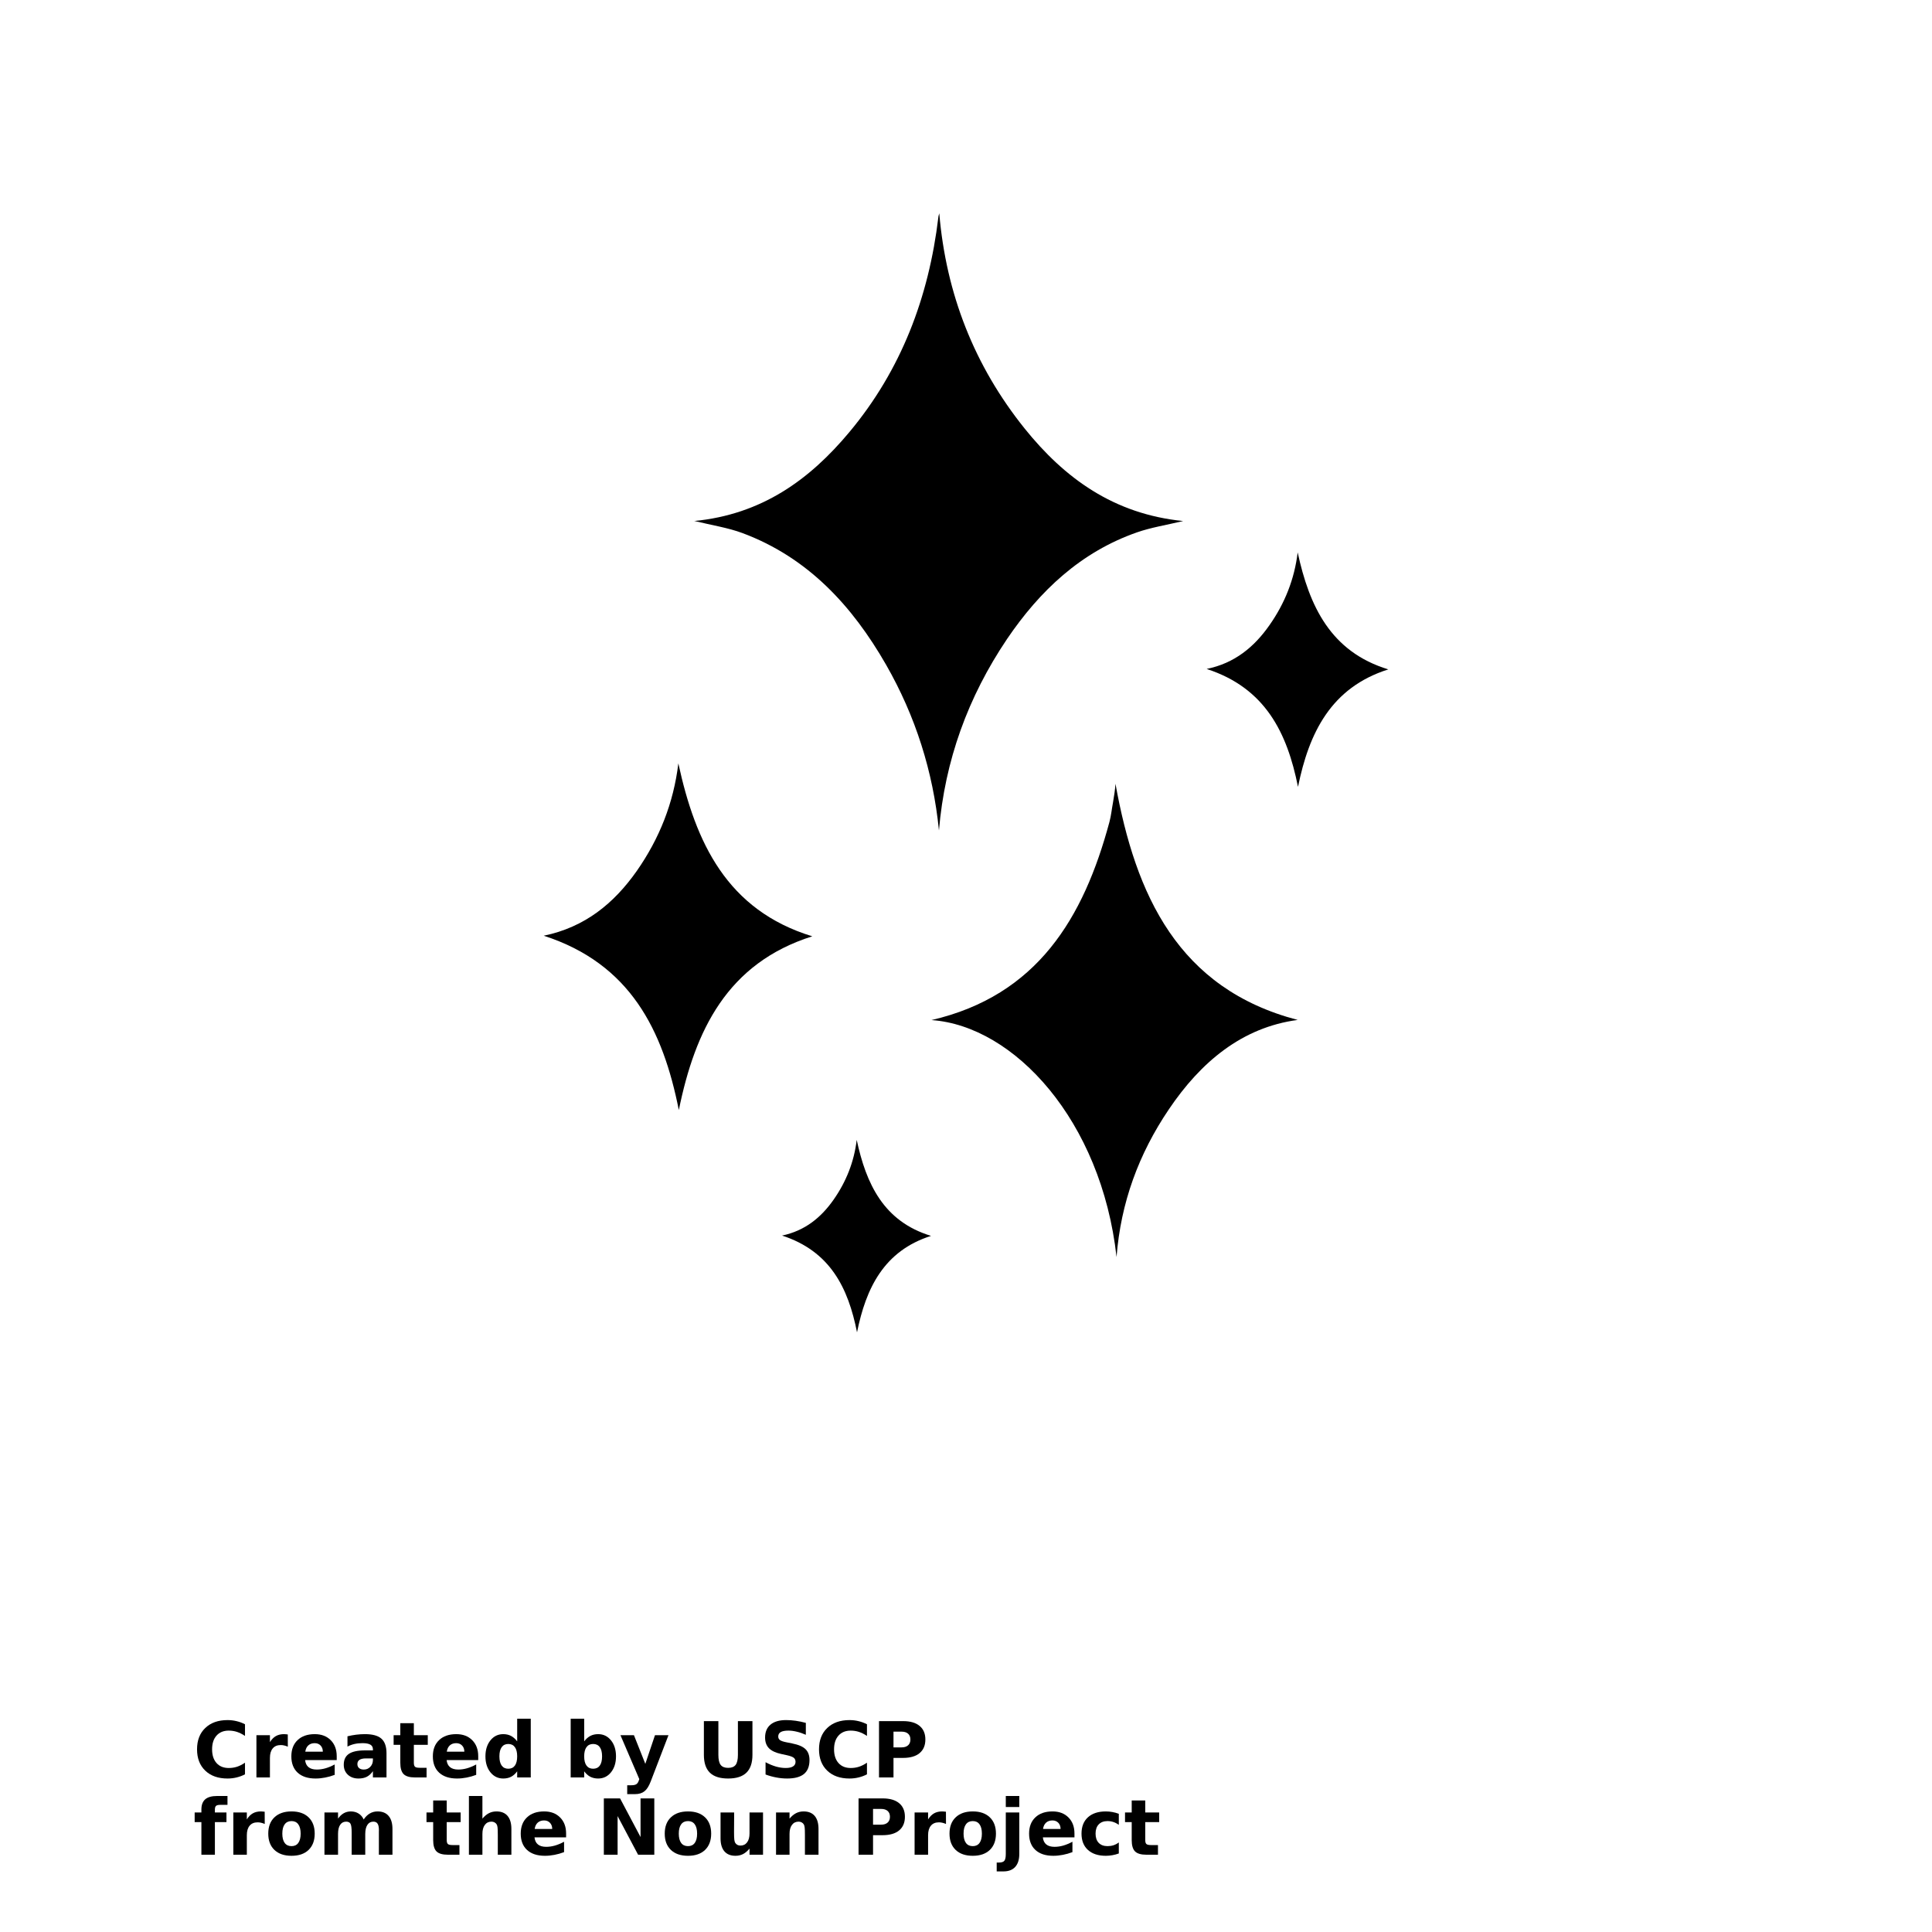
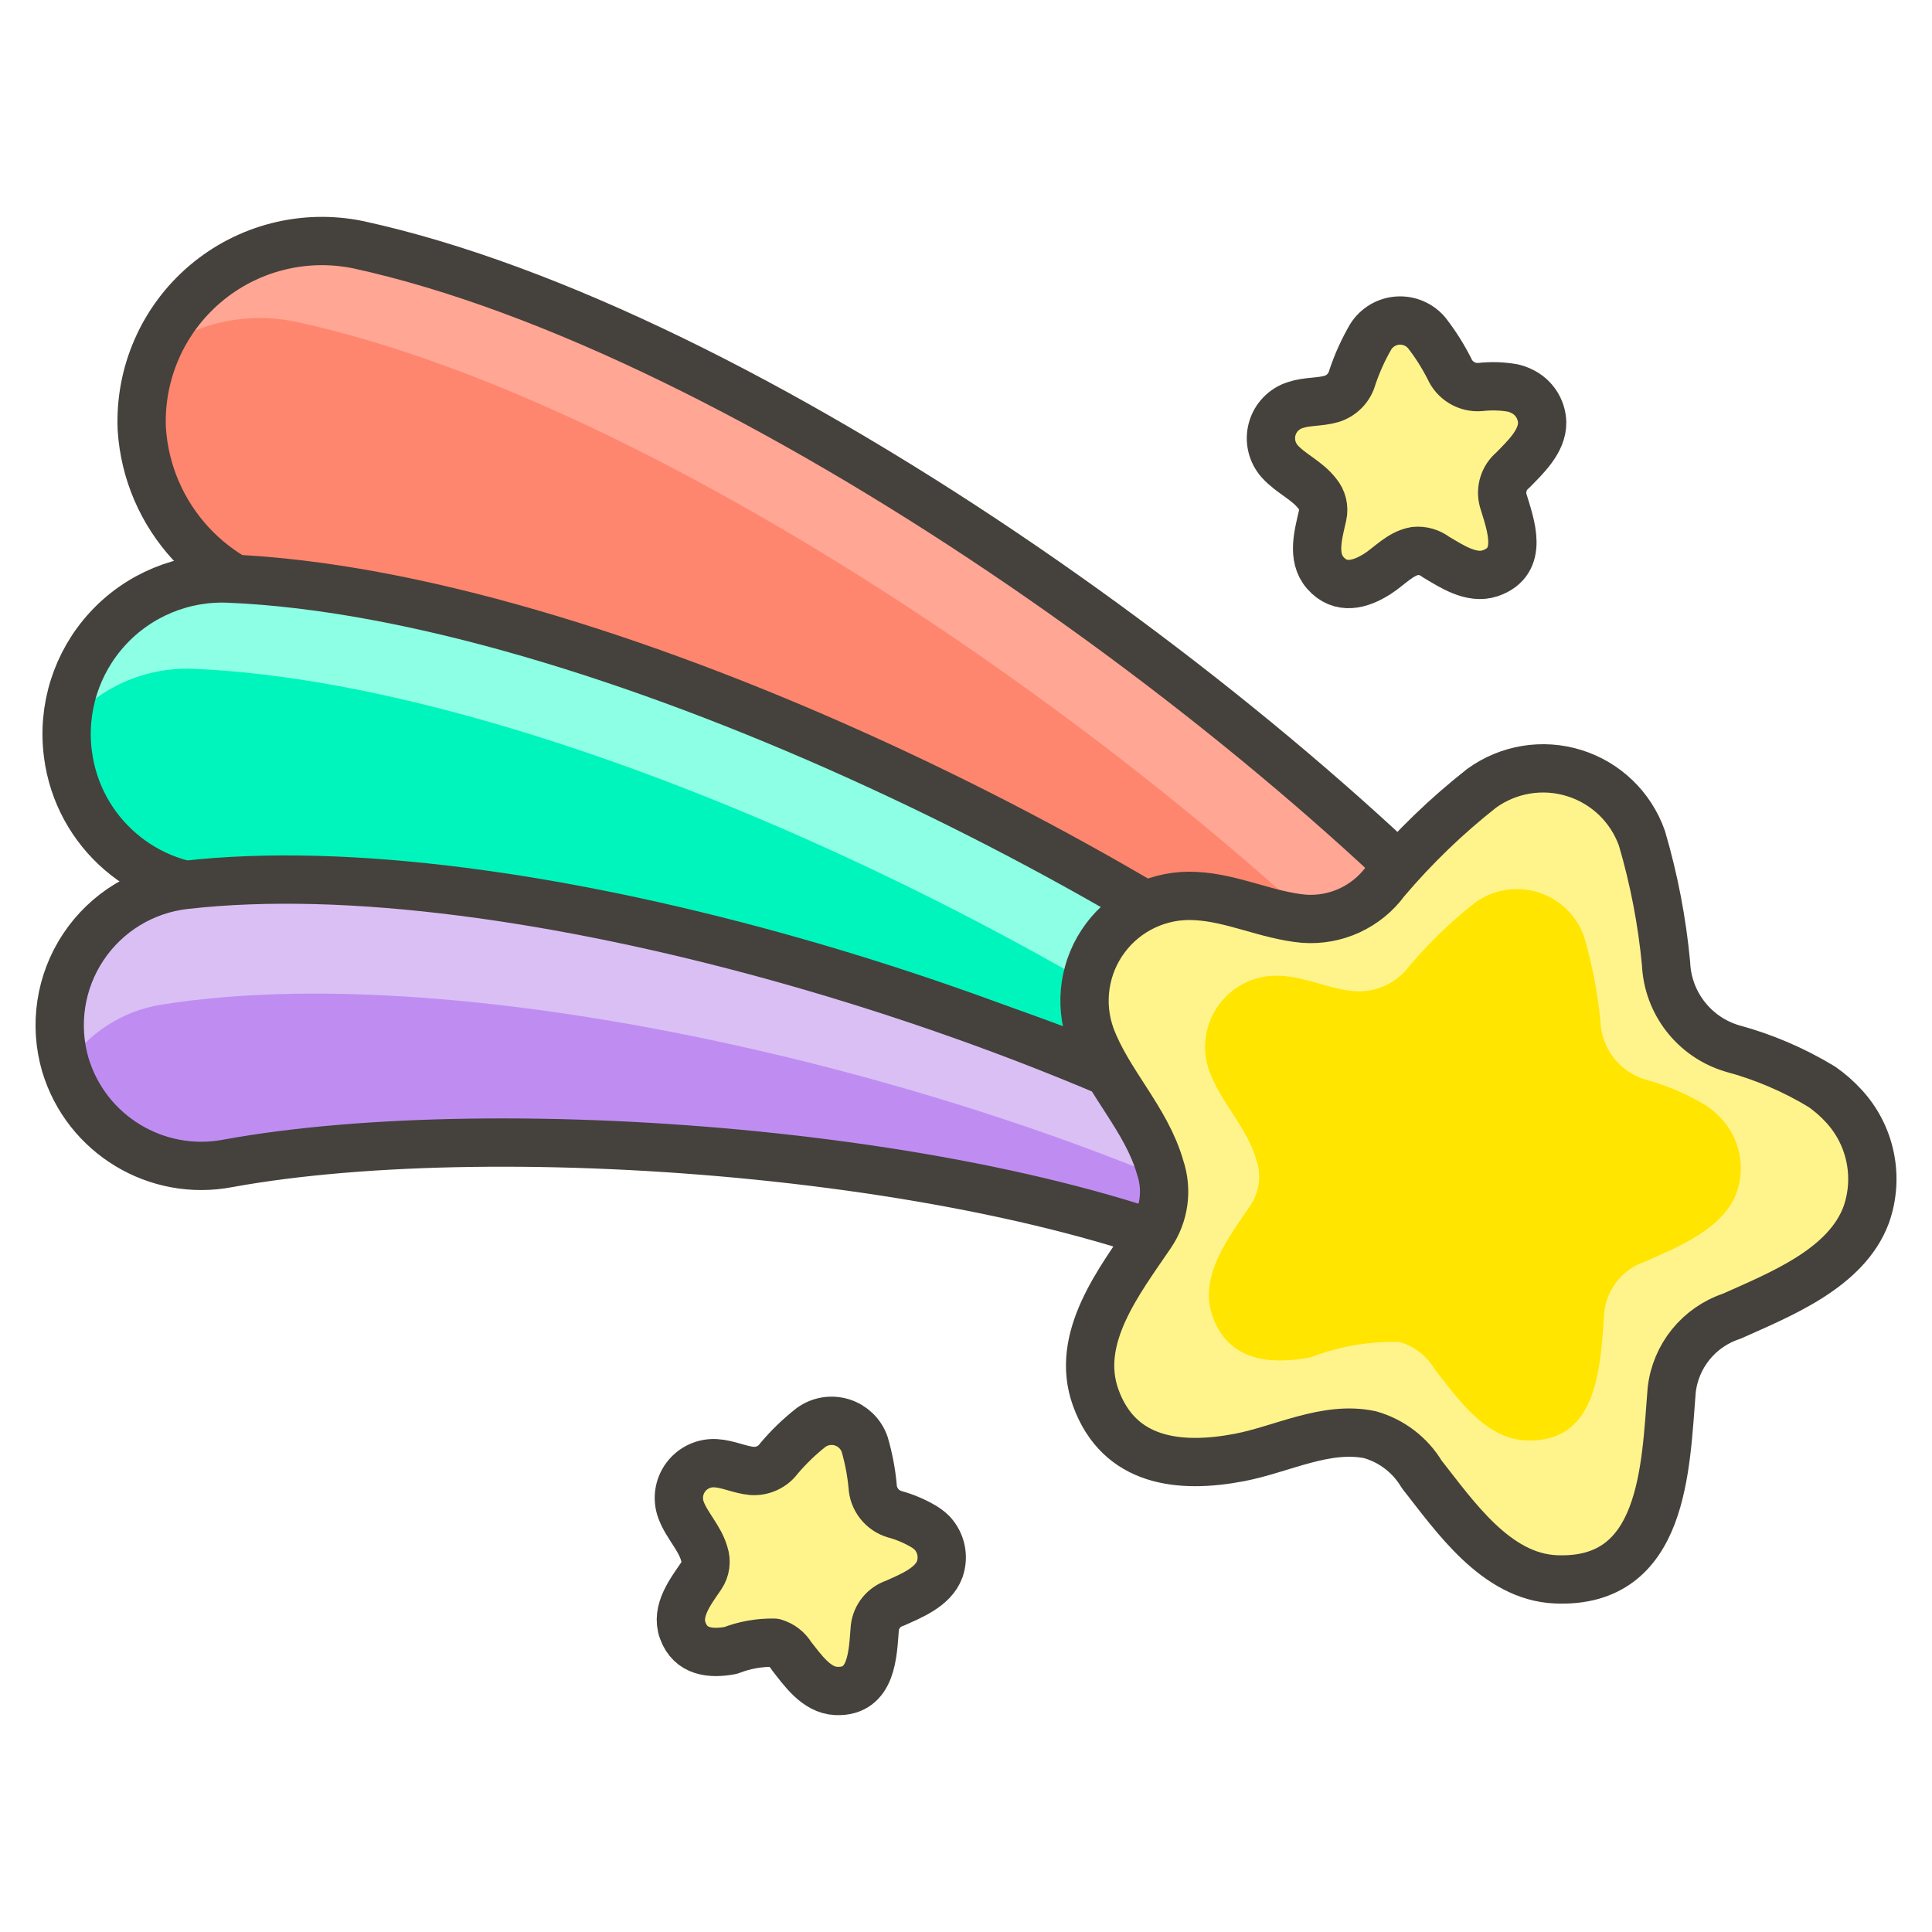
- <svg xmlns="http://www.w3.org/2000/svg" xmlns:xlink="http://www.w3.org/1999/xlink" width="1000pt" height="1000pt" version="1.1" viewBox="0 0 700 700">
-   <defs>
-     <symbol id="f" overflow="visible">
-       <path d="m18.766-1.125c-0.969 0.5-1.98 0.875-3.031 1.125-1.043 0.258-2.137 0.391-3.281 0.391-3.398 0-6.09-0.945-8.078-2.844-1.992-1.906-2.984-4.484-2.984-7.734 0-3.258 0.992-5.836 2.984-7.734 1.988-1.906 4.68-2.859 8.078-2.859 1.145 0 2.238 0.133 3.281 0.391 1.051 0.25 2.062 0.625 3.031 1.125v4.219c-0.98-0.656-1.945-1.141-2.891-1.453-0.949-0.312-1.949-0.469-3-0.469-1.875 0-3.352 0.605-4.422 1.812-1.074 1.199-1.609 2.856-1.609 4.969 0 2.106 0.535 3.762 1.609 4.969 1.07 1.199 2.547 1.797 4.422 1.797 1.051 0 2.051-0.148 3-0.453 0.945-0.312 1.91-0.801 2.891-1.469z" />
-     </symbol>
-     <symbol id="c" overflow="visible">
-       <path d="m13.734-11.141c-0.438-0.195-0.871-0.344-1.297-0.438-0.418-0.102-0.84-0.156-1.266-0.156-1.262 0-2.231 0.406-2.906 1.219-0.68 0.805-1.016 1.953-1.016 3.453v7.062h-4.891v-15.312h4.891v2.516c0.625-1 1.344-1.727 2.156-2.188 0.82-0.469 1.801-0.703 2.938-0.703 0.164 0 0.344 0.012 0.531 0.031 0.195 0.012 0.477 0.039 0.844 0.078z" />
-     </symbol>
-     <symbol id="a" overflow="visible">
-       <path d="m17.641-7.703v1.406h-11.453c0.125 1.148 0.539 2.008 1.25 2.578 0.707 0.574 1.703 0.859 2.984 0.859 1.031 0 2.082-0.148 3.156-0.453 1.082-0.312 2.191-0.773 3.328-1.391v3.766c-1.156 0.438-2.312 0.766-3.469 0.984-1.156 0.227-2.312 0.344-3.469 0.344-2.773 0-4.93-0.703-6.469-2.109-1.531-1.406-2.297-3.379-2.297-5.922 0-2.5 0.754-4.461 2.266-5.891 1.508-1.438 3.582-2.156 6.219-2.156 2.406 0 4.332 0.73 5.781 2.188 1.445 1.449 2.172 3.383 2.172 5.797zm-5.031-1.625c0-0.926-0.273-1.672-0.812-2.234-0.543-0.57-1.25-0.859-2.125-0.859-0.949 0-1.719 0.266-2.312 0.797s-0.965 1.297-1.109 2.297z" />
-     </symbol>
-     <symbol id="k" overflow="visible">
-       <path d="m9.219-6.891c-1.023 0-1.793 0.172-2.312 0.516-0.512 0.344-0.766 0.855-0.766 1.531 0 0.625 0.207 1.117 0.625 1.469 0.414 0.344 0.988 0.516 1.719 0.516 0.926 0 1.703-0.328 2.328-0.984 0.633-0.664 0.953-1.492 0.953-2.484v-0.562zm7.469-1.844v8.734h-4.922v-2.266c-0.656 0.93-1.398 1.605-2.219 2.031-0.824 0.414-1.824 0.625-3 0.625-1.586 0-2.871-0.457-3.859-1.375-0.992-0.926-1.484-2.129-1.484-3.609 0-1.789 0.613-3.102 1.844-3.938 1.238-0.844 3.18-1.266 5.828-1.266h2.891v-0.391c0-0.77-0.309-1.332-0.922-1.688-0.617-0.363-1.57-0.547-2.859-0.547-1.055 0-2.031 0.105-2.938 0.312-0.898 0.211-1.73 0.523-2.5 0.938v-3.734c1.039-0.25 2.086-0.441 3.141-0.578 1.062-0.133 2.125-0.203 3.188-0.203 2.758 0 4.75 0.547 5.969 1.641 1.227 1.086 1.844 2.856 1.844 5.312z" />
-     </symbol>
-     <symbol id="b" overflow="visible">
-       <path d="m7.703-19.656v4.344h5.047v3.5h-5.047v6.5c0 0.711 0.141 1.188 0.422 1.438s0.836 0.375 1.672 0.375h2.516v3.5h-4.188c-1.938 0-3.312-0.398-4.125-1.203-0.805-0.812-1.203-2.18-1.203-4.109v-6.5h-2.422v-3.5h2.422v-4.344z" />
-     </symbol>
-     <symbol id="j" overflow="visible">
-       <path d="m12.766-13.078v-8.203h4.922v21.281h-4.922v-2.219c-0.668 0.906-1.406 1.57-2.219 1.984s-1.758 0.625-2.828 0.625c-1.887 0-3.434-0.75-4.641-2.25-1.211-1.5-1.812-3.426-1.812-5.781 0-2.363 0.602-4.297 1.812-5.797 1.207-1.5 2.754-2.25 4.641-2.25 1.062 0 2 0.215 2.812 0.641 0.82 0.43 1.566 1.086 2.234 1.969zm-3.219 9.922c1.039 0 1.836-0.379 2.391-1.141 0.551-0.77 0.828-1.883 0.828-3.344 0-1.457-0.277-2.566-0.828-3.328-0.555-0.77-1.352-1.156-2.391-1.156-1.043 0-1.84 0.387-2.391 1.156-0.555 0.762-0.828 1.871-0.828 3.328 0 1.461 0.273 2.574 0.828 3.344 0.551 0.762 1.348 1.141 2.391 1.141z" />
-     </symbol>
-     <symbol id="i" overflow="visible">
-       <path d="m10.5-3.156c1.051 0 1.852-0.379 2.406-1.141 0.551-0.77 0.828-1.883 0.828-3.344 0-1.457-0.277-2.566-0.828-3.328-0.555-0.77-1.355-1.156-2.406-1.156-1.055 0-1.859 0.387-2.422 1.156-0.555 0.773-0.828 1.883-0.828 3.328 0 1.449 0.273 2.559 0.828 3.328 0.562 0.773 1.367 1.156 2.422 1.156zm-3.25-9.922c0.676-0.883 1.422-1.539 2.234-1.969 0.82-0.426 1.766-0.641 2.828-0.641 1.895 0 3.445 0.75 4.656 2.25 1.207 1.5 1.812 3.434 1.812 5.797 0 2.356-0.605 4.281-1.812 5.781-1.211 1.5-2.762 2.25-4.656 2.25-1.062 0-2.008-0.211-2.828-0.625-0.812-0.426-1.559-1.086-2.234-1.984v2.219h-4.891v-21.281h4.891z" />
-     </symbol>
-     <symbol id="h" overflow="visible">
-       <path d="m0.344-15.312h4.891l4.125 10.391 3.5-10.391h4.891l-6.438 16.766c-0.648 1.695-1.402 2.883-2.266 3.562-0.867 0.688-2 1.031-3.406 1.031h-2.844v-3.219h1.531c0.832 0 1.438-0.137 1.812-0.406 0.383-0.262 0.68-0.73 0.891-1.406l0.141-0.422z" />
-     </symbol>
-     <symbol id="g" overflow="visible">
-       <path d="m2.578-20.406h5.25v12.234c0 1.688 0.273 2.898 0.828 3.625 0.551 0.719 1.453 1.078 2.703 1.078 1.258 0 2.164-0.359 2.719-1.078 0.551-0.727 0.828-1.938 0.828-3.625v-12.234h5.266v12.234c0 2.887-0.73 5.039-2.188 6.453-1.449 1.406-3.656 2.109-6.625 2.109-2.961 0-5.164-0.703-6.609-2.109-1.449-1.414-2.172-3.566-2.172-6.453z" />
-     </symbol>
-     <symbol id="t" overflow="visible">
-       <path d="m16.781-19.766v4.312c-1.125-0.5-2.227-0.875-3.297-1.125-1.062-0.258-2.07-0.391-3.016-0.391-1.25 0-2.18 0.18-2.781 0.531-0.605 0.344-0.906 0.883-0.906 1.609 0 0.543 0.203 0.969 0.609 1.281 0.406 0.305 1.141 0.562 2.203 0.781l2.25 0.453c2.269 0.449 3.879 1.141 4.828 2.078 0.957 0.93 1.438 2.246 1.438 3.953 0 2.25-0.668 3.93-2 5.031-1.336 1.094-3.371 1.641-6.109 1.641-1.305 0-2.606-0.125-3.906-0.375-1.305-0.238-2.606-0.598-3.906-1.078v-4.453c1.301 0.699 2.562 1.227 3.781 1.578 1.219 0.344 2.391 0.516 3.516 0.516 1.156 0 2.035-0.188 2.641-0.562 0.613-0.383 0.922-0.938 0.922-1.656 0-0.633-0.211-1.125-0.625-1.469-0.418-0.344-1.246-0.656-2.484-0.938l-2.031-0.438c-2.043-0.438-3.539-1.133-4.484-2.094-0.938-0.957-1.406-2.25-1.406-3.875 0-2.031 0.656-3.594 1.969-4.688s3.195-1.641 5.656-1.641c1.125 0 2.273 0.086 3.453 0.25 1.188 0.168 2.414 0.422 3.688 0.766z" />
-     </symbol>
-     <symbol id="e" overflow="visible">
-       <path d="m2.578-20.406h8.734c2.594 0 4.582 0.578 5.969 1.734 1.395 1.148 2.094 2.789 2.094 4.922 0 2.137-0.699 3.781-2.094 4.938-1.387 1.156-3.375 1.734-5.969 1.734h-3.484v7.078h-5.25zm5.25 3.812v5.703h2.922c1.02 0 1.805-0.25 2.359-0.75 0.562-0.5 0.844-1.203 0.844-2.109 0-0.914-0.281-1.617-0.844-2.109-0.555-0.488-1.34-0.734-2.359-0.734z" />
-     </symbol>
-     <symbol id="s" overflow="visible">
-       <path d="m12.422-21.281v3.219h-2.703c-0.688 0-1.172 0.125-1.453 0.375-0.273 0.25-0.406 0.688-0.406 1.312v1.062h4.188v3.5h-4.188v11.812h-4.891v-11.812h-2.438v-3.5h2.438v-1.062c0-1.664 0.461-2.898 1.391-3.703 0.926-0.801 2.367-1.203 4.328-1.203z" />
-     </symbol>
-     <symbol id="d" overflow="visible">
-       <path d="m9.641-12.188c-1.086 0-1.914 0.391-2.484 1.172-0.574 0.781-0.859 1.906-0.859 3.375s0.285 2.594 0.859 3.375c0.57 0.773 1.398 1.156 2.484 1.156 1.062 0 1.875-0.383 2.438-1.156 0.57-0.781 0.859-1.906 0.859-3.375s-0.289-2.594-0.859-3.375c-0.562-0.781-1.375-1.172-2.438-1.172zm0-3.5c2.633 0 4.691 0.715 6.172 2.141 1.477 1.418 2.219 3.387 2.219 5.906 0 2.512-0.742 4.481-2.219 5.906-1.48 1.418-3.539 2.125-6.172 2.125-2.648 0-4.715-0.707-6.203-2.125-1.492-1.426-2.234-3.394-2.234-5.906 0-2.519 0.742-4.488 2.234-5.906 1.488-1.426 3.555-2.141 6.203-2.141z" />
-     </symbol>
-     <symbol id="r" overflow="visible">
-       <path d="m16.547-12.766c0.613-0.945 1.348-1.672 2.203-2.172 0.852-0.5 1.789-0.75 2.812-0.75 1.758 0 3.098 0.547 4.016 1.641 0.926 1.086 1.391 2.656 1.391 4.719v9.328h-4.922v-7.984-0.359c0.008-0.133 0.016-0.32 0.016-0.562 0-1.082-0.164-1.863-0.484-2.344-0.312-0.488-0.824-0.734-1.531-0.734-0.93 0-1.648 0.387-2.156 1.156-0.512 0.762-0.773 1.867-0.781 3.312v7.516h-4.922v-7.984c0-1.695-0.148-2.785-0.438-3.266-0.293-0.488-0.812-0.734-1.562-0.734-0.938 0-1.664 0.387-2.172 1.156-0.512 0.762-0.766 1.859-0.766 3.297v7.531h-4.922v-15.312h4.922v2.234c0.602-0.863 1.289-1.516 2.062-1.953 0.781-0.438 1.641-0.656 2.578-0.656 1.062 0 2 0.258 2.812 0.766 0.812 0.512 1.426 1.23 1.844 2.156z" />
-     </symbol>
-     <symbol id="q" overflow="visible">
-       <path d="m17.75-9.328v9.328h-4.922v-7.109c0-1.344-0.031-2.266-0.094-2.766s-0.168-0.867-0.312-1.109c-0.188-0.312-0.449-0.555-0.781-0.734-0.324-0.176-0.695-0.266-1.109-0.266-1.023 0-1.824 0.398-2.406 1.188-0.586 0.781-0.875 1.871-0.875 3.266v7.531h-4.891v-21.281h4.891v8.203c0.738-0.883 1.52-1.539 2.344-1.969 0.832-0.426 1.75-0.641 2.75-0.641 1.77 0 3.113 0.547 4.031 1.641 0.914 1.086 1.375 2.656 1.375 4.719z" />
-     </symbol>
-     <symbol id="p" overflow="visible">
-       <path d="m2.578-20.406h5.875l7.422 14v-14h4.984v20.406h-5.875l-7.422-14v14h-4.984z" />
-     </symbol>
-     <symbol id="o" overflow="visible">
-       <path d="m2.188-5.969v-9.344h4.922v1.531c0 0.836-0.008 1.875-0.016 3.125-0.012 1.25-0.016 2.086-0.016 2.5 0 1.242 0.031 2.133 0.094 2.672 0.07 0.543 0.18 0.934 0.328 1.172 0.207 0.324 0.473 0.574 0.797 0.75 0.32 0.168 0.691 0.25 1.109 0.25 1.02 0 1.82-0.391 2.406-1.172 0.582-0.781 0.875-1.867 0.875-3.266v-7.562h4.891v15.312h-4.891v-2.219c-0.742 0.898-1.523 1.559-2.344 1.984-0.824 0.414-1.734 0.625-2.734 0.625-1.762 0-3.106-0.539-4.031-1.625-0.93-1.082-1.391-2.66-1.391-4.734z" />
-     </symbol>
-     <symbol id="n" overflow="visible">
-       <path d="m17.75-9.328v9.328h-4.922v-7.141c0-1.32-0.031-2.234-0.094-2.734s-0.168-0.867-0.312-1.109c-0.188-0.312-0.449-0.555-0.781-0.734-0.324-0.176-0.695-0.266-1.109-0.266-1.023 0-1.824 0.398-2.406 1.188-0.586 0.781-0.875 1.871-0.875 3.266v7.531h-4.891v-15.312h4.891v2.234c0.738-0.883 1.52-1.539 2.344-1.969 0.832-0.426 1.75-0.641 2.75-0.641 1.77 0 3.113 0.547 4.031 1.641 0.914 1.086 1.375 2.656 1.375 4.719z" />
-     </symbol>
-     <symbol id="m" overflow="visible">
-       <path d="m2.359-15.312h4.891v15.031c0 2.051-0.496 3.617-1.484 4.703-0.98 1.082-2.406 1.625-4.281 1.625h-2.422v-3.219h0.859c0.926 0 1.562-0.211 1.906-0.625 0.352-0.418 0.531-1.246 0.531-2.484zm0-5.969h4.891v4h-4.891z" />
-     </symbol>
-     <symbol id="l" overflow="visible">
-       <path d="m14.719-14.828v3.984c-0.656-0.457-1.324-0.797-2-1.016-0.668-0.219-1.359-0.328-2.078-0.328-1.367 0-2.434 0.402-3.203 1.203-0.762 0.793-1.141 1.906-1.141 3.344 0 1.43 0.379 2.543 1.141 3.344 0.77 0.793 1.836 1.188 3.203 1.188 0.758 0 1.484-0.109 2.172-0.328 0.688-0.227 1.32-0.566 1.906-1.016v4c-0.762 0.281-1.539 0.488-2.328 0.625-0.781 0.145-1.574 0.219-2.375 0.219-2.762 0-4.922-0.707-6.484-2.125-1.555-1.414-2.328-3.383-2.328-5.906 0-2.531 0.773-4.504 2.328-5.922 1.562-1.414 3.723-2.125 6.484-2.125 0.801 0 1.594 0.074 2.375 0.219 0.781 0.137 1.555 0.352 2.328 0.641z" />
-     </symbol>
-   </defs>
-   <g>
-     <path d="m251.44 188.78c24.527-2.352 41.887-14.953 56.281-32.199 18.816-22.512 28.785-48.887 32.258-77.84 0-0.449 0.223-0.895 0.336-1.457 2.465 29.176 12.711 55.273 30.91 77.953 14.449 17.977 32.258 31.023 57.457 33.543-6.383 1.512-11.703 2.352-16.688 4.09-20.383 7.113-35.281 21.168-47.152 38.695-14.113 20.945-22.512 44.016-24.641 69.328-2.129-21.391-8.512-41.441-19.152-60.031-12.266-21.391-28.336-38.863-52.023-47.711-5.266-1.961-10.922-2.801-17.586-4.426z" />
-     <path d="m337.46 369.6c38.414-8.902 55.16-37.016 64.512-71.793 0.617-2.297 0.84-4.703 1.289-7.055 0.391-2.352 0.785-4.703 0.895-6.777 7.281 40.375 22.734 74.258 66.023 85.566-20.16 2.688-35.113 15.23-46.703 32.426-10.863 16.07-17.414 33.77-18.93 53.48-5.488-49.504-37.129-83.719-66.977-85.848z" />
-     <path d="m294.28 339.25c-30.801 9.742-42.449 34.105-48.328 62.945-5.769-29.008-17.586-53.031-48.945-63.168 14.953-3.078 25.48-11.762 33.711-23.465 8.176-11.703 13.328-24.586 15.062-38.977 6.215 28.672 17.586 53.199 48.551 62.664z" />
-     <path d="m502.99 242.54c-20.832 6.609-28.727 23.07-32.703 42.559-3.922-19.656-11.871-35.84-33.098-42.727 10.137-2.07 17.246-7.953 22.793-15.902 5.543-7.894 9.016-16.633 10.191-26.32 4.199 19.375 11.871 36.008 32.871 42.391z" />
-     <path d="m337.34 447.78c-17.078 5.434-23.574 18.93-26.824 34.945-3.191-16.129-9.742-29.398-27.16-35.055 8.289-1.734 14.168-6.551 18.703-13.047s7.391-13.664 8.344-21.617c3.414 15.902 9.742 29.566 26.938 34.777z" />
-     <use x="70" y="644" xlink:href="#f" />
-     <use x="90.551" y="644" xlink:href="#c" />
-     <use x="104.359" y="644" xlink:href="#a" />
-     <use x="123.348" y="644" xlink:href="#k" />
-     <use x="142.242" y="644" xlink:href="#b" />
-     <use x="155.629" y="644" xlink:href="#a" />
-     <use x="174.617" y="644" xlink:href="#j" />
-     <use x="204.41" y="644" xlink:href="#i" />
-     <use x="224.453" y="644" xlink:href="#h" />
-     <use x="252.453" y="644" xlink:href="#g" />
-     <use x="275.188" y="644" xlink:href="#t" />
-     <use x="295.352" y="644" xlink:href="#f" />
-     <use x="315.902" y="644" xlink:href="#e" />
-     <use x="70" y="672" xlink:href="#s" />
-     <use x="82.184" y="672" xlink:href="#c" />
-     <use x="95.992" y="672" xlink:href="#d" />
-     <use x="115.227" y="672" xlink:href="#r" />
-     <use x="154.152" y="672" xlink:href="#b" />
-     <use x="167.535" y="672" xlink:href="#q" />
-     <use x="187.469" y="672" xlink:href="#a" />
-     <use x="216.207" y="672" xlink:href="#p" />
-     <use x="239.641" y="672" xlink:href="#d" />
-     <use x="258.879" y="672" xlink:href="#o" />
-     <use x="278.812" y="672" xlink:href="#n" />
-     <use x="308.492" y="672" xlink:href="#e" />
-     <use x="329.016" y="672" xlink:href="#c" />
-     <use x="342.82" y="672" xlink:href="#d" />
-     <use x="362.059" y="672" xlink:href="#m" />
-     <use x="371.656" y="672" xlink:href="#a" />
-     <use x="390.648" y="672" xlink:href="#l" />
-     <use x="407.242" y="672" xlink:href="#b" />
-   </g>
+ <svg xmlns="http://www.w3.org/2000/svg" viewBox="0 0 50 50" height="250" width="250">
+   <defs />
+   <path d="M37.286 29.149c-6.2-6.336-21.094-12.6-29.506-13.578A4.831 4.831 0 0 1 3.669 11.1a4.666 4.666 0 0 1 5.61-4.765C19.326 8.528 33.423 18.657 40.1 26.458a1.508 1.508 0 0 1-.007 1.983l-.591.671a1.509 1.509 0 0 1-2.216.037z" fill="#ff866e" />
+   <path d="M40.1 26.458c-6.678-7.8-20.775-17.93-30.822-20.121a4.634 4.634 0 0 0-5.247 2.78 4.546 4.546 0 0 1 3.669-.78c10.047 2.191 24.143 12.32 30.822 20.121a1.508 1.508 0 0 1 .354 1.069 1.475 1.475 0 0 0 .631-.415l.591-.671a1.508 1.508 0 0 0 .002-1.983z" fill="#ffa694" />
+   <path d="M37.286 29.149c-6.2-6.336-21.094-12.6-29.506-13.578A4.831 4.831 0 0 1 3.669 11.1h0a4.666 4.666 0 0 1 5.61-4.765C19.326 8.528 33.423 18.657 40.1 26.458a1.508 1.508 0 0 1-.007 1.983l-.591.671a1.509 1.509 0 0 1-2.216.037z" fill="none" stroke="#45413c" stroke-linecap="round" stroke-linejoin="round" stroke-width="1.25px" />
+   <path d="M34.713 30.926c-6.329-4.694-20.965-8.15-28.9-7.918a4 4 0 0 1-4.055-3.491 4.025 4.025 0 0 1 4.169-4.543c9.446.394 23.7 7.407 30.853 13.373a1.546 1.546 0 0 1 .159 2.212l-.139.157a1.541 1.541 0 0 1-2.087.21z" fill="#00f5bc" />
+   <path d="M36.776 28.348c-7.151-5.967-21.407-12.98-30.853-13.374a4.017 4.017 0 0 0-4.183 3.8 4.01 4.01 0 0 1 3.266-1.465c9.446.394 23.7 7.408 30.853 13.374a1.529 1.529 0 0 1 .35.428 1.5 1.5 0 0 0 .587-.393l.139-.157a1.545 1.545 0 0 0-.159-2.213z" fill="#8cffe4" />
+   <path d="M34.713 30.926c-6.329-4.694-20.965-8.15-28.9-7.918a4 4 0 0 1-4.055-3.491h0a4.025 4.025 0 0 1 4.169-4.543c9.446.394 23.7 7.407 30.853 13.373a1.546 1.546 0 0 1 .159 2.212l-.139.157a1.541 1.541 0 0 1-2.087.21z" fill="none" stroke="#45413c" stroke-linecap="round" stroke-linejoin="round" stroke-width="1.25px" />
+   <path d="M32.769 33.135c-6.341-3.276-19.78-4.318-26.861-3.029a3.674 3.674 0 0 1-4.216-2.547 3.653 3.653 0 0 1 3.1-4.657c8.493-.966 22.187 3.29 29.458 7.622a1.5 1.5 0 0 1 .485 2.1 1.5 1.5 0 0 1-1.966.511z" fill="#bf8df2" />
+   <path d="M34.252 30.524c-7.271-4.332-20.965-8.589-29.458-7.624a3.652 3.652 0 0 0-3.1 4.657c0 .013.011.025.015.039A3.635 3.635 0 0 1 4.176 26c8.441-1.347 22.312 2.289 29.771 6.29a1.458 1.458 0 0 1 .574.562 1.467 1.467 0 0 0 .216-.229 1.5 1.5 0 0 0-.485-2.099z" fill="#dabff5" />
+   <path d="M32.769 33.135c-6.341-3.276-19.78-4.318-26.861-3.029a3.674 3.674 0 0 1-4.216-2.547h0a3.653 3.653 0 0 1 3.1-4.657c8.493-.966 22.187 3.29 29.458 7.622a1.5 1.5 0 0 1 .485 2.1h0a1.5 1.5 0 0 1-1.966.511z" fill="none" stroke="#45413c" stroke-linecap="round" stroke-linejoin="round" stroke-width="1.25px" />
+   <path d="M47.149 28.126a8.972 8.972 0 0 0-2.319-.992 2.4 2.4 0 0 1-1.713-2.2 17.234 17.234 0 0 0-.624-3.24 2.712 2.712 0 0 0-4.147-1.294 17.133 17.133 0 0 0-2.488 2.4 2.4 2.4 0 0 1-2.112.977c-.958-.087-1.839-.54-2.81-.588a2.714 2.714 0 0 0-2.707 3.632c.447 1.2 1.437 2.14 1.794 3.387a1.963 1.963 0 0 1-.232 1.73c-.816 1.207-1.992 2.69-1.434 4.233.606 1.676 2.171 1.844 3.722 1.548 1.093-.209 2.24-.828 3.377-.589a2.289 2.289 0 0 1 1.338 1.025c.866 1.1 1.924 2.652 3.469 2.718 2.813.122 2.838-2.9 3-4.894a2.281 2.281 0 0 1 1.552-1.915c1.245-.56 2.967-1.232 3.483-2.627a2.782 2.782 0 0 0-.58-2.812 3.422 3.422 0 0 0-.569-.499z" fill="#fff48c" />
+   <path d="M44.161 28.615a6.084 6.084 0 0 0-1.577-.675 1.633 1.633 0 0 1-1.164-1.5 11.733 11.733 0 0 0-.424-2.2 1.843 1.843 0 0 0-2.82-.88 11.583 11.583 0 0 0-1.692 1.629 1.634 1.634 0 0 1-1.436.664c-.651-.059-1.25-.367-1.91-.4a1.844 1.844 0 0 0-1.84 2.469c.3.818.976 1.456 1.219 2.3a1.336 1.336 0 0 1-.158 1.177c-.554.82-1.354 1.829-.975 2.877.412 1.14 1.476 1.254 2.531 1.053a5.981 5.981 0 0 1 2.3-.4 1.556 1.556 0 0 1 .91.7c.588.749 1.307 1.8 2.358 1.849 1.912.082 1.93-1.973 2.038-3.328a1.552 1.552 0 0 1 1.056-1.3c.846-.381 2.017-.837 2.367-1.786a1.891 1.891 0 0 0-.393-1.912 2.391 2.391 0 0 0-.39-.337z" fill="#ffe500" />
+   <path d="M47.149 28.126a8.972 8.972 0 0 0-2.319-.992 2.4 2.4 0 0 1-1.713-2.2 17.234 17.234 0 0 0-.624-3.24 2.712 2.712 0 0 0-4.147-1.294 17.133 17.133 0 0 0-2.488 2.4 2.4 2.4 0 0 1-2.112.977c-.958-.087-1.839-.54-2.81-.588a2.714 2.714 0 0 0-2.707 3.632c.447 1.2 1.437 2.14 1.794 3.387a1.963 1.963 0 0 1-.232 1.73c-.816 1.207-1.992 2.69-1.434 4.233.606 1.676 2.171 1.844 3.722 1.548 1.093-.209 2.24-.828 3.377-.589a2.289 2.289 0 0 1 1.338 1.025c.866 1.1 1.924 2.652 3.469 2.718 2.813.122 2.838-2.9 3-4.894a2.281 2.281 0 0 1 1.552-1.915c1.245-.56 2.967-1.232 3.483-2.627a2.782 2.782 0 0 0-.58-2.812 3.422 3.422 0 0 0-.569-.499z" fill="none" stroke="#45413c" stroke-linecap="round" stroke-linejoin="round" stroke-width="1.25px" />
+   <path d="M23.927 39.519a3 3 0 0 0-.773-.331.8.8 0 0 1-.571-.734 5.782 5.782 0 0 0-.208-1.081.906.906 0 0 0-1.384-.431 5.693 5.693 0 0 0-.829.8.8.8 0 0 1-.7.326c-.32-.029-.614-.181-.937-.2a.9.9 0 0 0-.9 1.211c.149.4.479.713.6 1.129a.655.655 0 0 1-.077.577c-.272.4-.665.9-.479 1.411.2.56.724.615 1.242.517a2.944 2.944 0 0 1 1.126-.2.766.766 0 0 1 .446.342c.289.367.642.884 1.157.907.938.04.946-.968 1-1.632a.762.762 0 0 1 .518-.639c.415-.187.989-.411 1.161-.876a.926.926 0 0 0-.193-.938 1.123 1.123 0 0 0-.199-.158zM39.15 10.041a2.951 2.951 0 0 0-.84-.025.8.8 0 0 1-.8-.475 5.735 5.735 0 0 0-.589-.929.9.9 0 0 0-1.445.1A5.729 5.729 0 0 0 35 9.763a.8.8 0 0 1-.537.56c-.307.09-.636.057-.943.161a.9.9 0 0 0-.4 1.457c.286.318.707.489.97.832a.657.657 0 0 1 .139.566c-.106.474-.29 1.078.071 1.488.392.447.9.308 1.344.027.314-.2.594-.53.976-.595a.763.763 0 0 1 .54.155c.4.236.921.589 1.409.421.887-.305.527-1.246.333-1.884a.761.761 0 0 1 .249-.784c.318-.326.77-.744.76-1.24a.926.926 0 0 0-.522-.8 1.1 1.1 0 0 0-.239-.086z" fill="#fff48c" stroke="#45413c" stroke-linecap="round" stroke-linejoin="round" stroke-width="1.25px" />
</svg>
